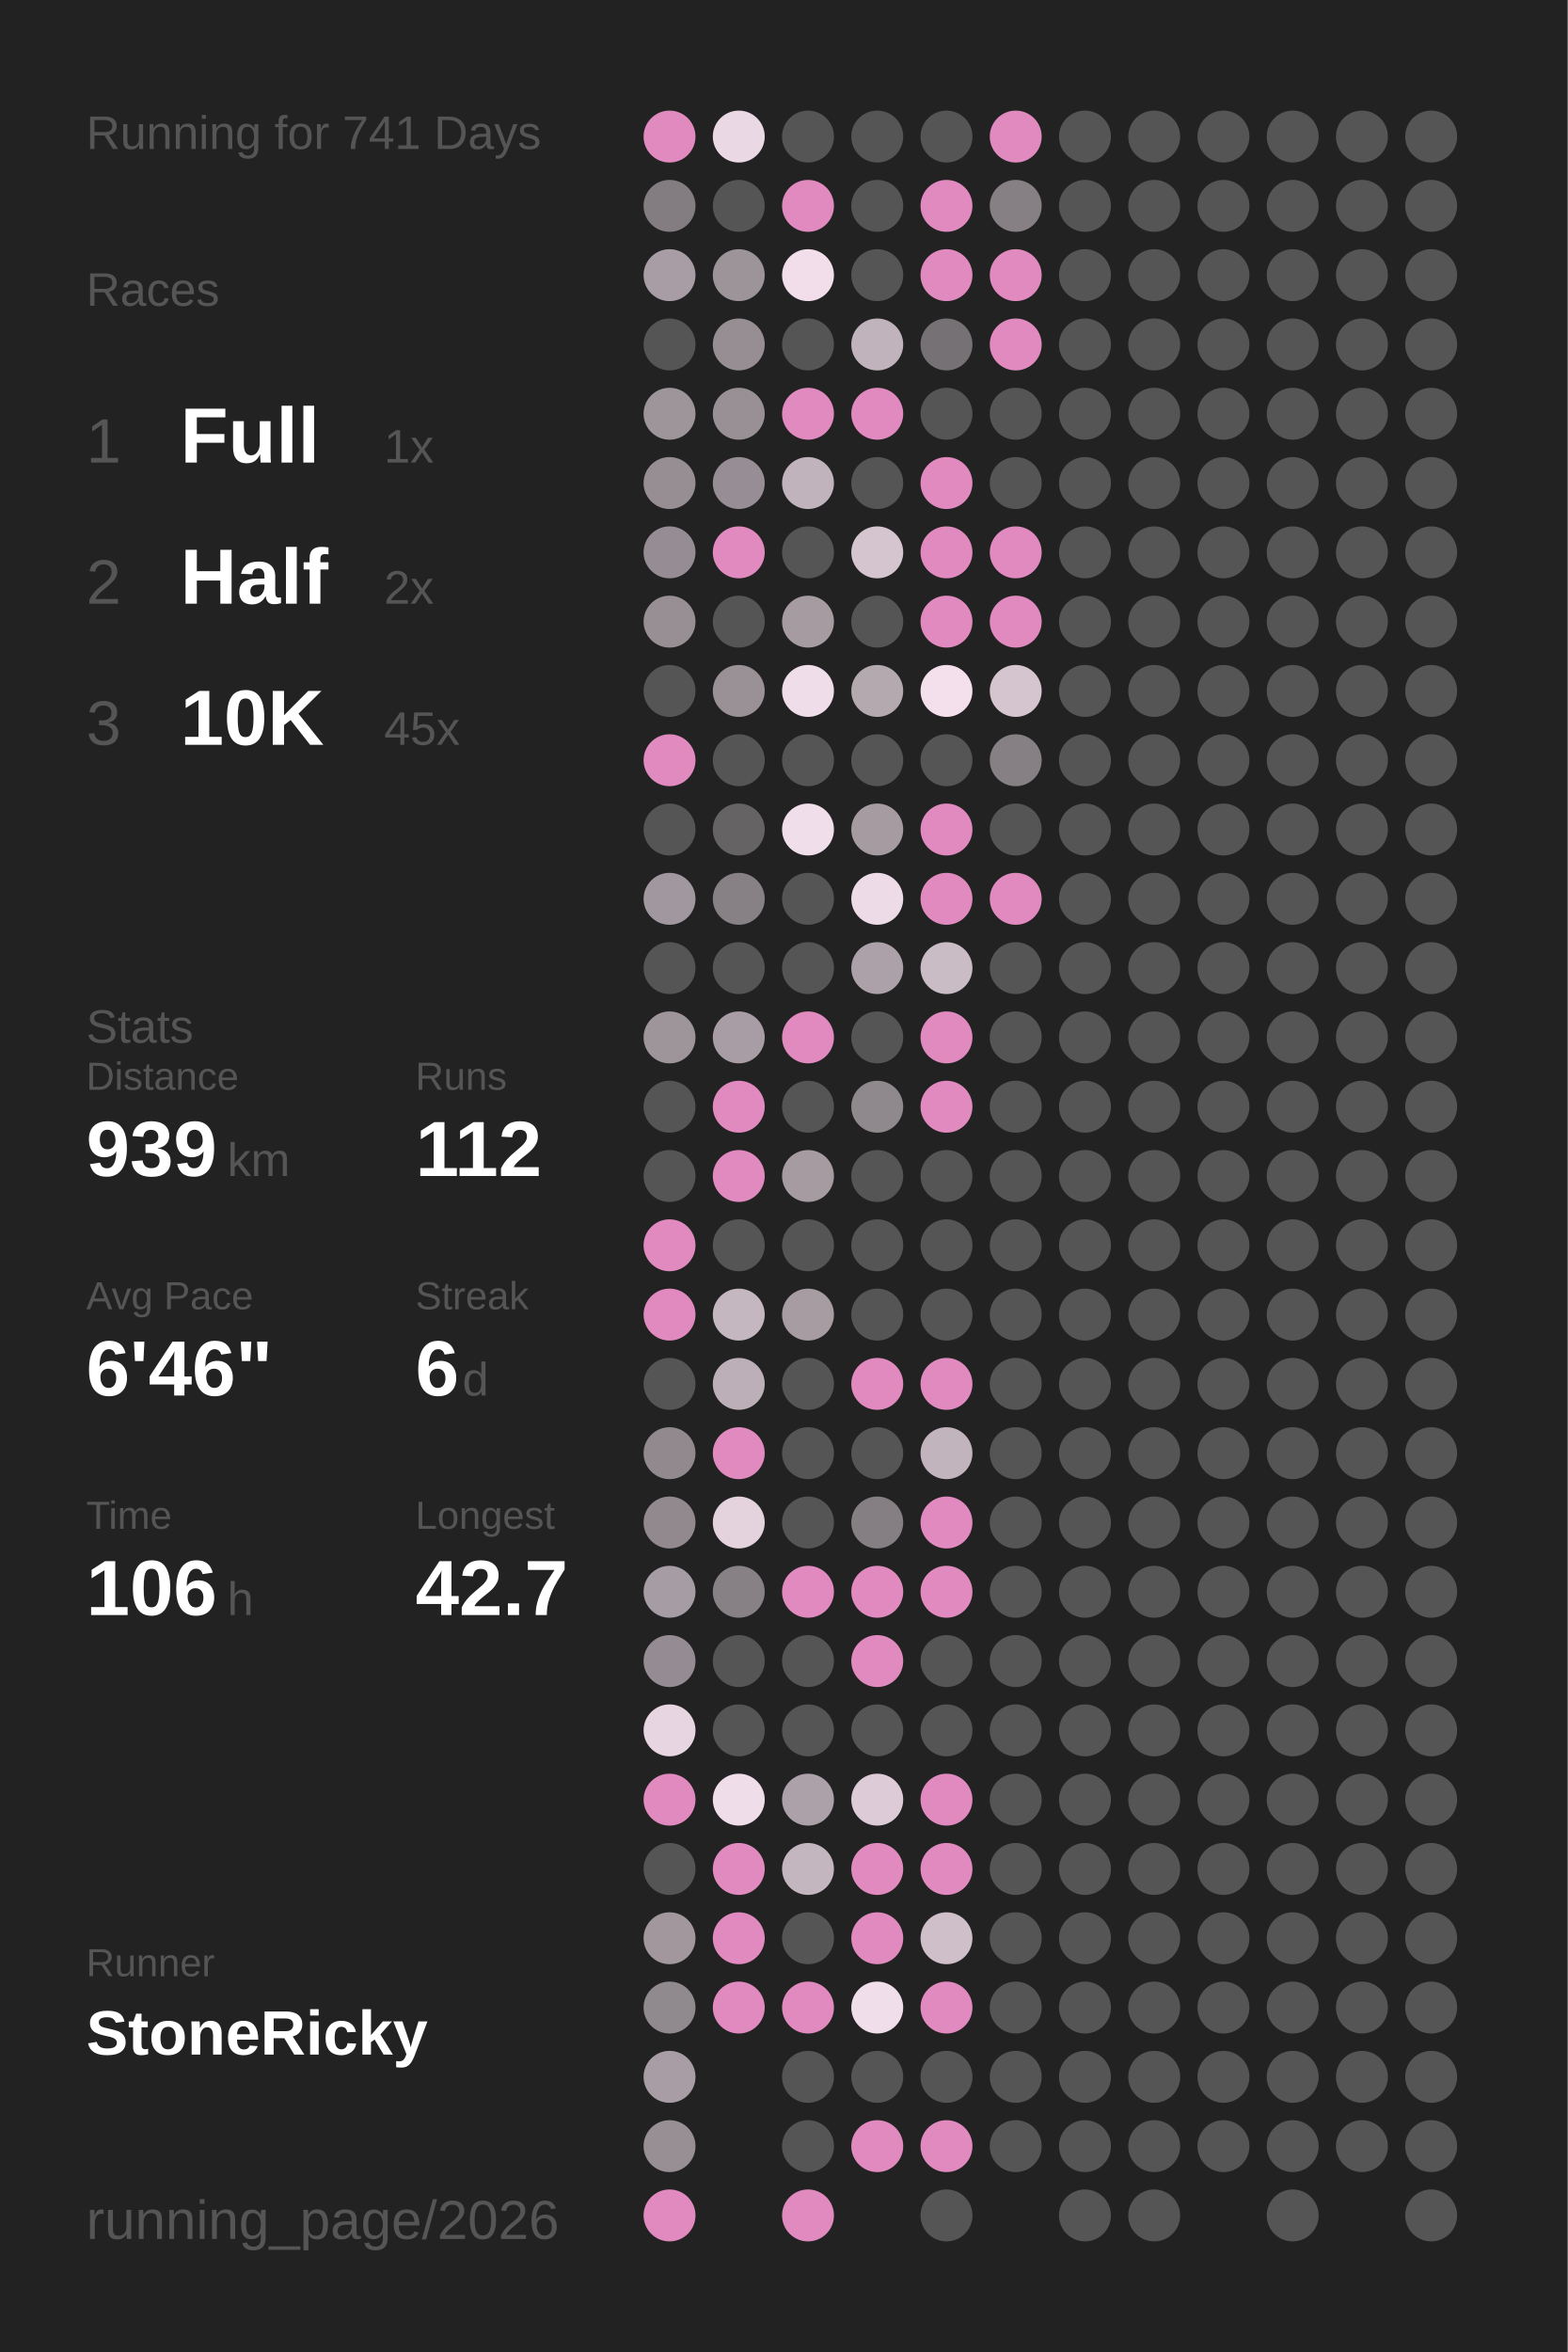
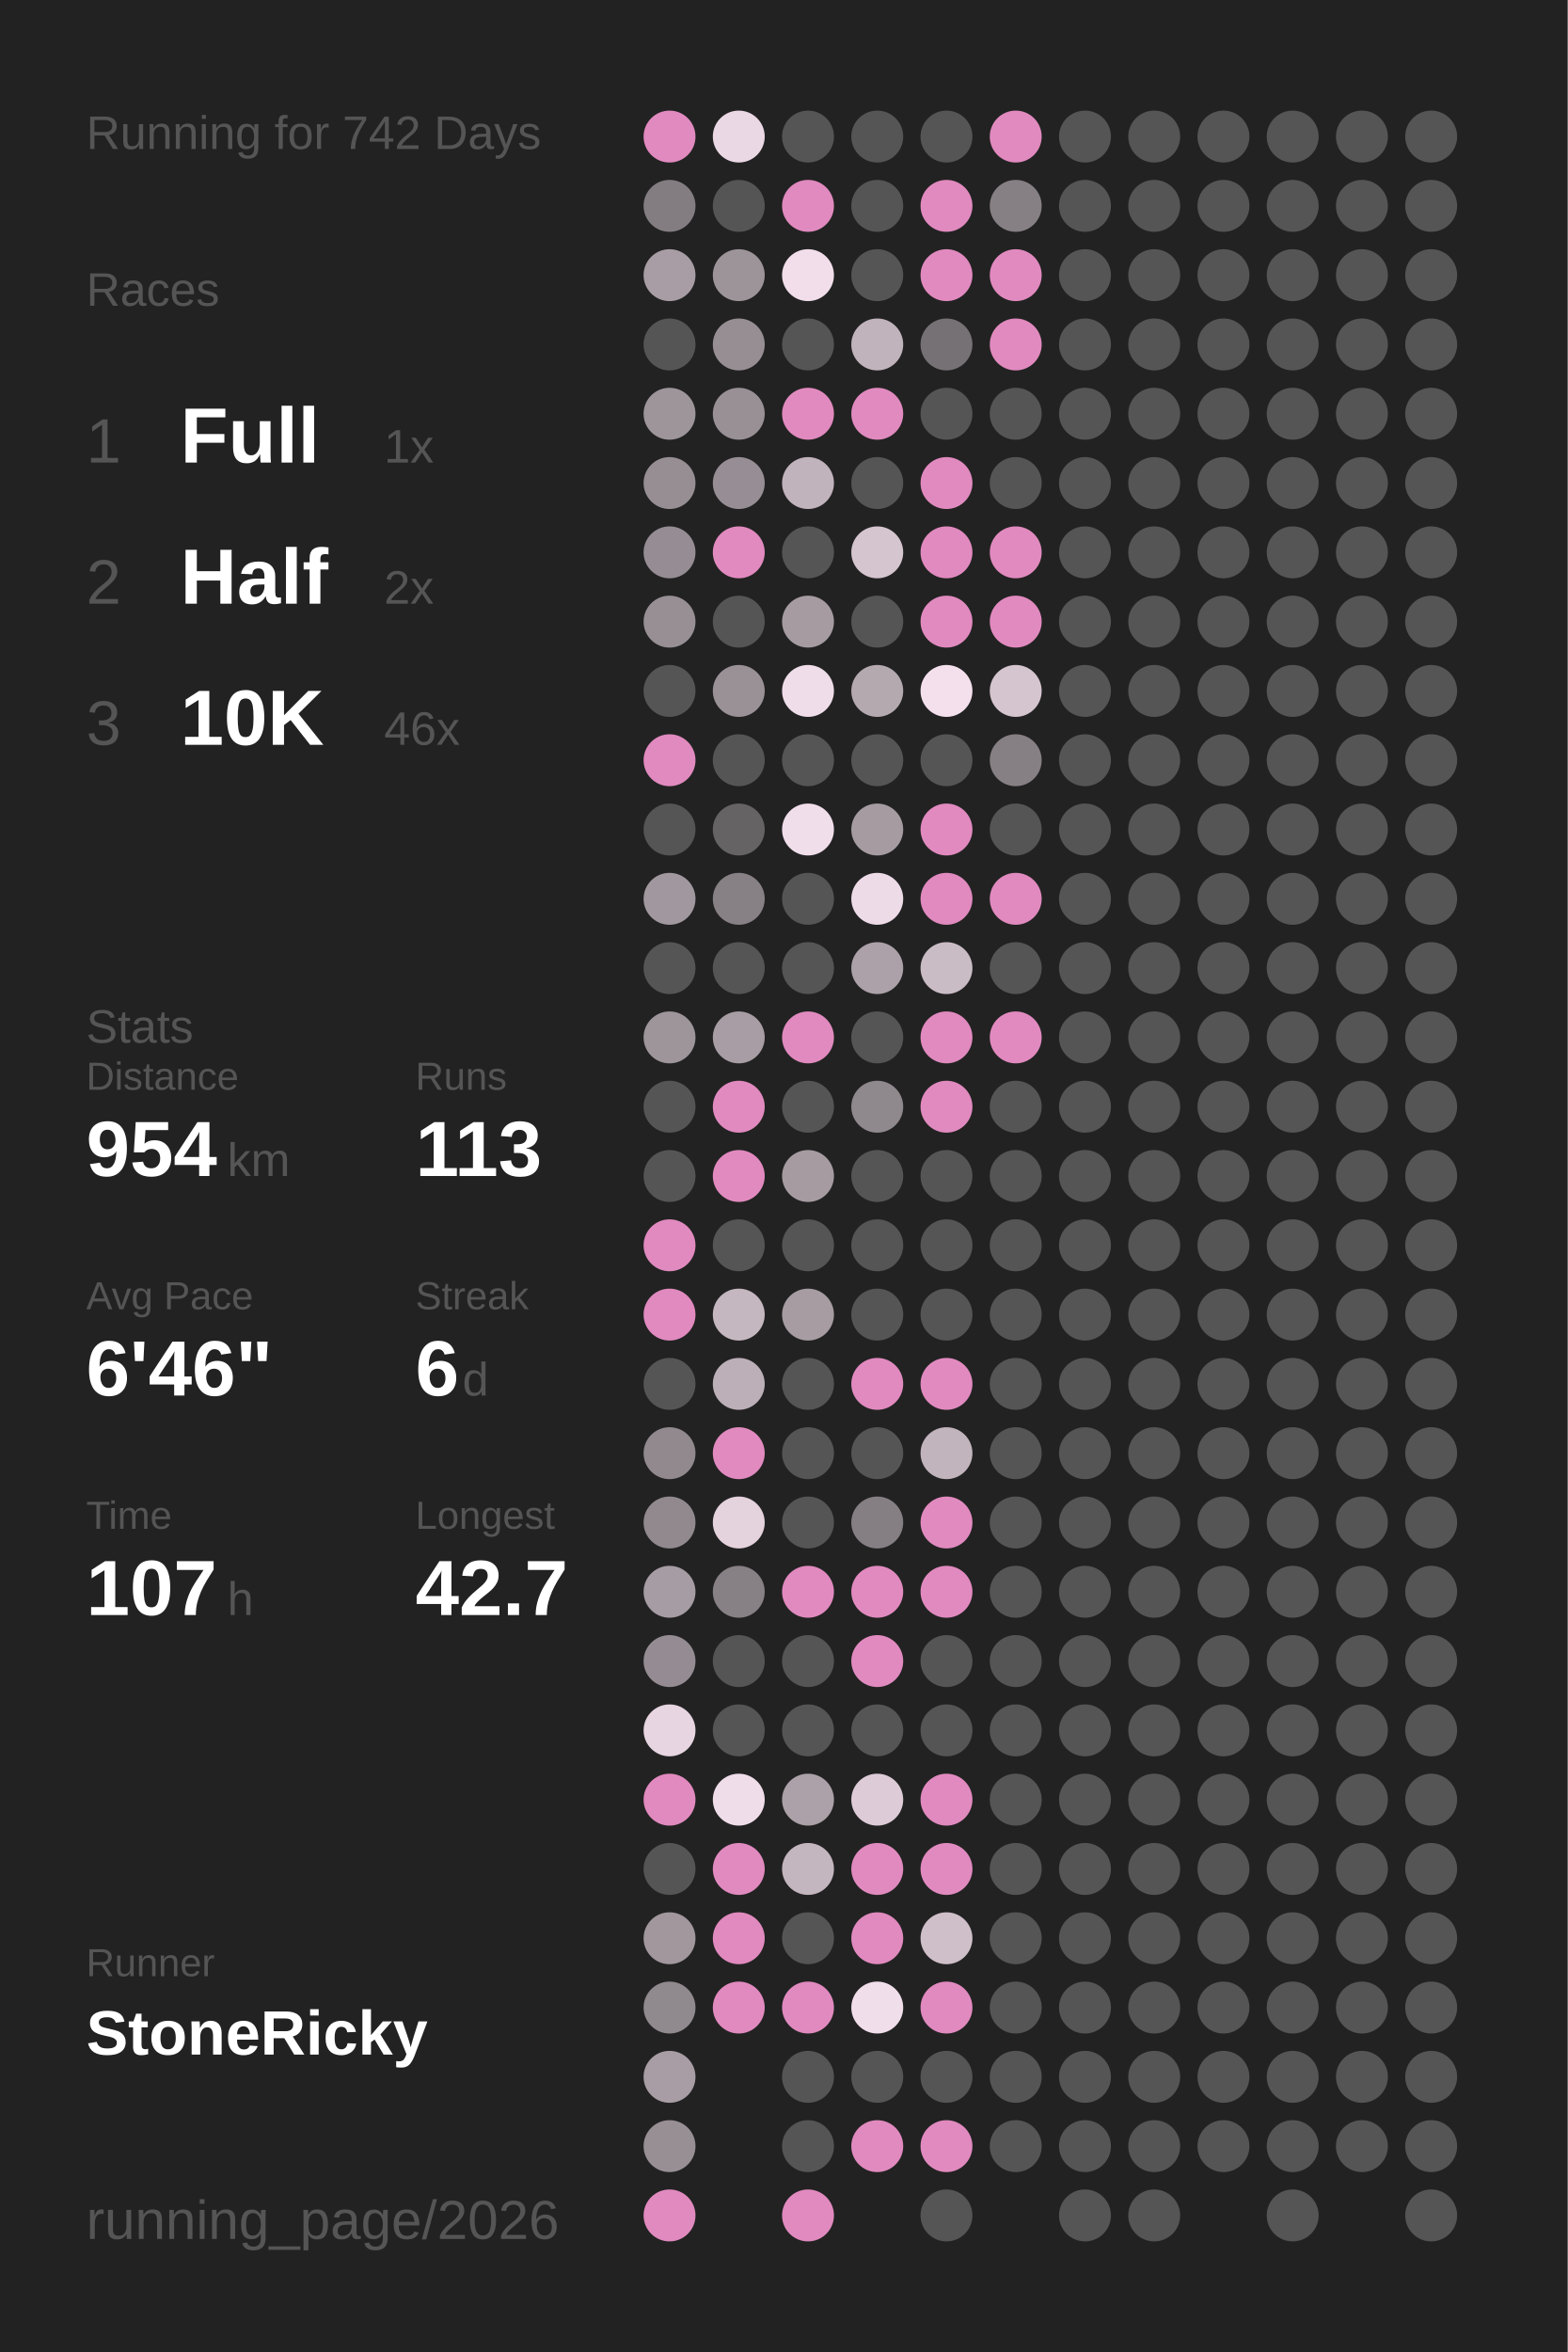
<svg xmlns="http://www.w3.org/2000/svg" baseProfile="full" height="300mm" version="1.1" viewBox="0,0,200,300" width="200mm">
  <defs />
  <rect fill="#222222" height="300" width="200" x="0" y="0" />
-   <text fill="#555555" style="font-size:6px; font-family:Arial;" x="11" y="19">Running for 741 Days</text>
+   <text fill="#555555" style="font-size:6px; font-family:Arial;" x="11" y="19">Running for 742 Days</text>
  <text fill="#555555" style="font-size:6px; font-family:Arial;" x="11" y="39">Races</text>
  <text fill="#555555" style="font-size:8px; font-family:Arial;" x="11" y="59">1</text>
  <text fill="#FFFFFF" style="font-size:10px; font-family:Arial; font-weight:bold;" x="23" y="59">Full</text>
  <text fill="#555555" style="font-size:6px; font-family:Arial;" x="49" y="59">1x</text>
  <text fill="#555555" style="font-size:8px; font-family:Arial;" x="11" y="77">2</text>
  <text fill="#FFFFFF" style="font-size:10px; font-family:Arial; font-weight:bold;" x="23" y="77">Half</text>
  <text fill="#555555" style="font-size:6px; font-family:Arial;" x="49" y="77">2x</text>
  <text fill="#555555" style="font-size:8px; font-family:Arial;" x="11" y="95">3</text>
  <text fill="#FFFFFF" style="font-size:10px; font-family:Arial; font-weight:bold;" x="23" y="95">10K</text>
-   <text fill="#555555" style="font-size:6px; font-family:Arial;" x="49" y="95">45x</text>
+   <text fill="#555555" style="font-size:6px; font-family:Arial;" x="49" y="95">46x</text>
  <text fill="#555555" style="font-size:6px; font-family:Arial;" x="11" y="133">Stats</text>
  <text fill="#555555" style="font-size:5px; font-family:Arial;" x="11" y="139">Distance</text>
-   <text fill="#FFFFFF" style="font-size:10px; font-family:Arial; font-weight:bold;" x="11" y="150">939</text>
+   <text fill="#FFFFFF" style="font-size:10px; font-family:Arial; font-weight:bold;" x="11" y="150">954</text>
  <text fill="#555555" style="font-size:6px; font-family:Arial;" x="29" y="150">km</text>
  <text fill="#555555" style="font-size:5px; font-family:Arial;" x="53" y="139">Runs</text>
-   <text fill="#FFFFFF" style="font-size:10px; font-family:Arial; font-weight:bold;" x="53" y="150">112</text>
+   <text fill="#FFFFFF" style="font-size:10px; font-family:Arial; font-weight:bold;" x="53" y="150">113</text>
  <text fill="#555555" style="font-size:5px; font-family:Arial;" x="11" y="167">Avg Pace</text>
  <text fill="#FFFFFF" style="font-size:10px; font-family:Arial; font-weight:bold;" x="11" y="178">6'46"</text>
  <text fill="#555555" style="font-size:5px; font-family:Arial;" x="53" y="167">Streak</text>
  <text fill="#FFFFFF" style="font-size:10px; font-family:Arial; font-weight:bold;" x="53" y="178">6</text>
  <text fill="#555555" style="font-size:6px; font-family:Arial;" x="59" y="178">d</text>
  <text fill="#555555" style="font-size:5px; font-family:Arial;" x="11" y="195">Time</text>
-   <text fill="#FFFFFF" style="font-size:10px; font-family:Arial; font-weight:bold;" x="11" y="206">106</text>
+   <text fill="#FFFFFF" style="font-size:10px; font-family:Arial; font-weight:bold;" x="11" y="206">107</text>
  <text fill="#555555" style="font-size:6px; font-family:Arial;" x="29" y="206">h</text>
  <text fill="#555555" style="font-size:5px; font-family:Arial;" x="53" y="195">Longest</text>
  <text fill="#FFFFFF" style="font-size:10px; font-family:Arial; font-weight:bold;" x="53" y="206">42.7</text>
  <text fill="#555555" style="font-size:5px; font-family:Arial;" x="11" y="252.065">Runner</text>
  <text fill="#FFFFFF" style="font-size:8px; font-family:Arial; font-weight:bold;" x="11" y="262.065">StoneRicky</text>
  <text fill="#555555" style="font-size:7px; font-family:Arial;" x="11" y="285.581">running_page/2026</text>
  <circle cx="85.417" cy="17.419" fill="#E18ABF" r="3.312" />
  <circle cx="85.417" cy="26.258" fill="#837d81" r="3.312" />
  <circle cx="85.417" cy="35.097" fill="#a89da4" r="3.312" />
  <circle cx="85.417" cy="43.935" fill="#555555" r="3.312" />
  <circle cx="85.417" cy="52.774" fill="#9e959b" r="3.312" />
  <circle cx="85.417" cy="61.613" fill="#968e93" r="3.312" />
  <circle cx="85.417" cy="70.452" fill="#958d93" r="3.312" />
  <circle cx="85.417" cy="79.29" fill="#978f94" r="3.312" />
  <circle cx="85.417" cy="88.129" fill="#555555" r="3.312" />
  <circle cx="85.417" cy="96.968" fill="#E18ABF" r="3.312" />
  <circle cx="85.417" cy="105.806" fill="#555555" r="3.312" />
  <circle cx="85.417" cy="114.645" fill="#a1979e" r="3.312" />
  <circle cx="85.417" cy="123.484" fill="#555555" r="3.312" />
  <circle cx="85.417" cy="132.323" fill="#9e959b" r="3.312" />
  <circle cx="85.417" cy="141.161" fill="#555555" r="3.312" />
  <circle cx="85.417" cy="150" fill="#555555" r="3.312" />
  <circle cx="85.417" cy="158.839" fill="#E18ABF" r="3.312" />
  <circle cx="85.417" cy="167.677" fill="#E18ABF" r="3.312" />
  <circle cx="85.417" cy="176.516" fill="#555555" r="3.312" />
  <circle cx="85.417" cy="185.355" fill="#91898e" r="3.312" />
  <circle cx="85.417" cy="194.194" fill="#91898e" r="3.312" />
  <circle cx="85.417" cy="203.032" fill="#a69ca3" r="3.312" />
  <circle cx="85.417" cy="211.871" fill="#948c92" r="3.312" />
  <circle cx="85.417" cy="220.71" fill="#e7d5e1" r="3.312" />
  <circle cx="85.417" cy="229.548" fill="#E18ABF" r="3.312" />
  <circle cx="85.417" cy="238.387" fill="#555555" r="3.312" />
  <circle cx="85.417" cy="247.226" fill="#a1979d" r="3.312" />
  <circle cx="85.417" cy="256.065" fill="#90898e" r="3.312" />
  <circle cx="85.417" cy="264.903" fill="#a89da4" r="3.312" />
  <circle cx="85.417" cy="273.742" fill="#988f95" r="3.312" />
  <circle cx="85.417" cy="282.581" fill="#E18ABF" r="3.312" />
  <circle cx="94.25" cy="17.419" fill="#ebd8e5" r="3.312" />
  <circle cx="94.25" cy="26.258" fill="#555555" r="3.312" />
  <circle cx="94.25" cy="35.097" fill="#9d949a" r="3.312" />
  <circle cx="94.25" cy="43.935" fill="#978e94" r="3.312" />
  <circle cx="94.25" cy="52.774" fill="#999096" r="3.312" />
  <circle cx="94.25" cy="61.613" fill="#968e94" r="3.312" />
  <circle cx="94.25" cy="70.452" fill="#E18ABF" r="3.312" />
  <circle cx="94.25" cy="79.29" fill="#555555" r="3.312" />
  <circle cx="94.25" cy="88.129" fill="#9a9197" r="3.312" />
  <circle cx="94.25" cy="96.968" fill="#555555" r="3.312" />
  <circle cx="94.25" cy="105.806" fill="#656364" r="3.312" />
  <circle cx="94.25" cy="114.645" fill="#878085" r="3.312" />
  <circle cx="94.25" cy="123.484" fill="#555555" r="3.312" />
  <circle cx="94.25" cy="132.323" fill="#a89da4" r="3.312" />
  <circle cx="94.25" cy="141.161" fill="#E18ABF" r="3.312" />
  <circle cx="94.25" cy="150" fill="#E18ABF" r="3.312" />
  <circle cx="94.25" cy="158.839" fill="#555555" r="3.312" />
  <circle cx="94.25" cy="167.677" fill="#c5b7c0" r="3.312" />
  <circle cx="94.25" cy="176.516" fill="#bcafb8" r="3.312" />
  <circle cx="94.25" cy="185.355" fill="#E18ABF" r="3.312" />
  <circle cx="94.25" cy="194.194" fill="#e4d2dd" r="3.312" />
  <circle cx="94.25" cy="203.032" fill="#878085" r="3.312" />
  <circle cx="94.25" cy="211.871" fill="#555555" r="3.312" />
  <circle cx="94.25" cy="220.71" fill="#555555" r="3.312" />
  <circle cx="94.25" cy="229.548" fill="#f0ddea" r="3.312" />
  <circle cx="94.25" cy="238.387" fill="#E18ABF" r="3.312" />
  <circle cx="94.25" cy="247.226" fill="#E18ABF" r="3.312" />
  <circle cx="94.25" cy="256.065" fill="#E18ABF" r="3.312" />
  <circle cx="103.083" cy="17.419" fill="#555555" r="3.312" />
  <circle cx="103.083" cy="26.258" fill="#E18ABF" r="3.312" />
  <circle cx="103.083" cy="35.097" fill="#f1deea" r="3.312" />
  <circle cx="103.083" cy="43.935" fill="#555555" r="3.312" />
  <circle cx="103.083" cy="52.774" fill="#E18ABF" r="3.312" />
  <circle cx="103.083" cy="61.613" fill="#c1b3bc" r="3.312" />
  <circle cx="103.083" cy="70.452" fill="#555555" r="3.312" />
  <circle cx="103.083" cy="79.29" fill="#a59ba1" r="3.312" />
  <circle cx="103.083" cy="88.129" fill="#f0ddea" r="3.312" />
  <circle cx="103.083" cy="96.968" fill="#555555" r="3.312" />
  <circle cx="103.083" cy="105.806" fill="#f1deeb" r="3.312" />
  <circle cx="103.083" cy="114.645" fill="#555555" r="3.312" />
  <circle cx="103.083" cy="123.484" fill="#555555" r="3.312" />
  <circle cx="103.083" cy="132.323" fill="#E18ABF" r="3.312" />
  <circle cx="103.083" cy="141.161" fill="#555555" r="3.312" />
  <circle cx="103.083" cy="150" fill="#a59ba1" r="3.312" />
  <circle cx="103.083" cy="158.839" fill="#555555" r="3.312" />
  <circle cx="103.083" cy="167.677" fill="#a69ca2" r="3.312" />
  <circle cx="103.083" cy="176.516" fill="#555555" r="3.312" />
  <circle cx="103.083" cy="185.355" fill="#555555" r="3.312" />
  <circle cx="103.083" cy="194.194" fill="#555555" r="3.312" />
  <circle cx="103.083" cy="203.032" fill="#E18ABF" r="3.312" />
  <circle cx="103.083" cy="211.871" fill="#555555" r="3.312" />
  <circle cx="103.083" cy="220.71" fill="#555555" r="3.312" />
  <circle cx="103.083" cy="229.548" fill="#aca1a8" r="3.312" />
  <circle cx="103.083" cy="238.387" fill="#c4b6bf" r="3.312" />
  <circle cx="103.083" cy="247.226" fill="#555555" r="3.312" />
  <circle cx="103.083" cy="256.065" fill="#E18ABF" r="3.312" />
  <circle cx="103.083" cy="264.903" fill="#555555" r="3.312" />
  <circle cx="103.083" cy="273.742" fill="#555555" r="3.312" />
  <circle cx="103.083" cy="282.581" fill="#E18ABF" r="3.312" />
  <circle cx="111.917" cy="17.419" fill="#555555" r="3.312" />
  <circle cx="111.917" cy="26.258" fill="#555555" r="3.312" />
  <circle cx="111.917" cy="35.097" fill="#555555" r="3.312" />
  <circle cx="111.917" cy="43.935" fill="#c1b3bc" r="3.312" />
  <circle cx="111.917" cy="52.774" fill="#E18ABF" r="3.312" />
  <circle cx="111.917" cy="61.613" fill="#555555" r="3.312" />
  <circle cx="111.917" cy="70.452" fill="#d5c5cf" r="3.312" />
  <circle cx="111.917" cy="79.29" fill="#555555" r="3.312" />
  <circle cx="111.917" cy="88.129" fill="#b5a9b0" r="3.312" />
  <circle cx="111.917" cy="96.968" fill="#555555" r="3.312" />
  <circle cx="111.917" cy="105.806" fill="#a59ba1" r="3.312" />
  <circle cx="111.917" cy="114.645" fill="#eedbe8" r="3.312" />
  <circle cx="111.917" cy="123.484" fill="#aca1a8" r="3.312" />
  <circle cx="111.917" cy="132.323" fill="#555555" r="3.312" />
  <circle cx="111.917" cy="141.161" fill="#8f888d" r="3.312" />
  <circle cx="111.917" cy="150" fill="#555555" r="3.312" />
  <circle cx="111.917" cy="158.839" fill="#555555" r="3.312" />
  <circle cx="111.917" cy="167.677" fill="#555555" r="3.312" />
  <circle cx="111.917" cy="176.516" fill="#E18ABF" r="3.312" />
  <circle cx="111.917" cy="185.355" fill="#555555" r="3.312" />
  <circle cx="111.917" cy="194.194" fill="#857f83" r="3.312" />
  <circle cx="111.917" cy="203.032" fill="#E18ABF" r="3.312" />
  <circle cx="111.917" cy="211.871" fill="#E18ABF" r="3.312" />
  <circle cx="111.917" cy="220.71" fill="#555555" r="3.312" />
  <circle cx="111.917" cy="229.548" fill="#ddccd7" r="3.312" />
  <circle cx="111.917" cy="238.387" fill="#E18ABF" r="3.312" />
  <circle cx="111.917" cy="247.226" fill="#E18ABF" r="3.312" />
  <circle cx="111.917" cy="256.065" fill="#f1deeb" r="3.312" />
  <circle cx="111.917" cy="264.903" fill="#555555" r="3.312" />
  <circle cx="111.917" cy="273.742" fill="#E18ABF" r="3.312" />
  <circle cx="120.75" cy="17.419" fill="#555555" r="3.312" />
  <circle cx="120.75" cy="26.258" fill="#E18ABF" r="3.312" />
  <circle cx="120.75" cy="35.097" fill="#E18ABF" r="3.312" />
  <circle cx="120.75" cy="43.935" fill="#767174" r="3.312" />
  <circle cx="120.75" cy="52.774" fill="#555555" r="3.312" />
  <circle cx="120.75" cy="61.613" fill="#E18ABF" r="3.312" />
  <circle cx="120.75" cy="70.452" fill="#E18ABF" r="3.312" />
  <circle cx="120.75" cy="79.29" fill="#E18ABF" r="3.312" />
  <circle cx="120.75" cy="88.129" fill="#f4e0ed" r="3.312" />
  <circle cx="120.75" cy="96.968" fill="#555555" r="3.312" />
  <circle cx="120.75" cy="105.806" fill="#E18ABF" r="3.312" />
  <circle cx="120.75" cy="114.645" fill="#E18ABF" r="3.312" />
  <circle cx="120.75" cy="123.484" fill="#cabcc5" r="3.312" />
  <circle cx="120.75" cy="132.323" fill="#E18ABF" r="3.312" />
  <circle cx="120.75" cy="141.161" fill="#E18ABF" r="3.312" />
  <circle cx="120.75" cy="150" fill="#555555" r="3.312" />
  <circle cx="120.75" cy="158.839" fill="#555555" r="3.312" />
  <circle cx="120.75" cy="167.677" fill="#555555" r="3.312" />
  <circle cx="120.75" cy="176.516" fill="#E18ABF" r="3.312" />
  <circle cx="120.75" cy="185.355" fill="#c2b4bd" r="3.312" />
  <circle cx="120.75" cy="194.194" fill="#E18ABF" r="3.312" />
  <circle cx="120.75" cy="203.032" fill="#E18ABF" r="3.312" />
  <circle cx="120.75" cy="211.871" fill="#555555" r="3.312" />
  <circle cx="120.75" cy="220.71" fill="#555555" r="3.312" />
  <circle cx="120.75" cy="229.548" fill="#E18ABF" r="3.312" />
  <circle cx="120.75" cy="238.387" fill="#E18ABF" r="3.312" />
  <circle cx="120.75" cy="247.226" fill="#cfbfc9" r="3.312" />
  <circle cx="120.75" cy="256.065" fill="#E18ABF" r="3.312" />
  <circle cx="120.75" cy="264.903" fill="#555555" r="3.312" />
  <circle cx="120.75" cy="273.742" fill="#E18ABF" r="3.312" />
  <circle cx="120.75" cy="282.581" fill="#555555" r="3.312" />
  <circle cx="129.583" cy="17.419" fill="#E18ABF" r="3.312" />
  <circle cx="129.583" cy="26.258" fill="#868084" r="3.312" />
  <circle cx="129.583" cy="35.097" fill="#E18ABF" r="3.312" />
  <circle cx="129.583" cy="43.935" fill="#E18ABF" r="3.312" />
  <circle cx="129.583" cy="52.774" fill="#555555" r="3.312" />
  <circle cx="129.583" cy="61.613" fill="#555555" r="3.312" />
  <circle cx="129.583" cy="70.452" fill="#E18ABF" r="3.312" />
  <circle cx="129.583" cy="79.29" fill="#E18ABF" r="3.312" />
  <circle cx="129.583" cy="88.129" fill="#d5c5cf" r="3.312" />
  <circle cx="129.583" cy="96.968" fill="#868084" r="3.312" />
  <circle cx="129.583" cy="105.806" fill="#555555" r="3.312" />
  <circle cx="129.583" cy="114.645" fill="#E18ABF" r="3.312" />
  <circle cx="129.583" cy="123.484" fill="#555555" r="3.312" />
-   <circle cx="129.583" cy="132.323" fill="#555555" r="3.312" />
+   <circle cx="129.583" cy="132.323" fill="#E18ABF" r="3.312" />
  <circle cx="129.583" cy="141.161" fill="#555555" r="3.312" />
  <circle cx="129.583" cy="150" fill="#555555" r="3.312" />
  <circle cx="129.583" cy="158.839" fill="#555555" r="3.312" />
  <circle cx="129.583" cy="167.677" fill="#555555" r="3.312" />
  <circle cx="129.583" cy="176.516" fill="#555555" r="3.312" />
  <circle cx="129.583" cy="185.355" fill="#555555" r="3.312" />
  <circle cx="129.583" cy="194.194" fill="#555555" r="3.312" />
  <circle cx="129.583" cy="203.032" fill="#555555" r="3.312" />
  <circle cx="129.583" cy="211.871" fill="#555555" r="3.312" />
  <circle cx="129.583" cy="220.71" fill="#555555" r="3.312" />
  <circle cx="129.583" cy="229.548" fill="#555555" r="3.312" />
  <circle cx="129.583" cy="238.387" fill="#555555" r="3.312" />
  <circle cx="129.583" cy="247.226" fill="#555555" r="3.312" />
  <circle cx="129.583" cy="256.065" fill="#555555" r="3.312" />
  <circle cx="129.583" cy="264.903" fill="#555555" r="3.312" />
  <circle cx="129.583" cy="273.742" fill="#555555" r="3.312" />
  <circle cx="138.417" cy="17.419" fill="#555555" r="3.312" />
  <circle cx="138.417" cy="26.258" fill="#555555" r="3.312" />
  <circle cx="138.417" cy="35.097" fill="#555555" r="3.312" />
  <circle cx="138.417" cy="43.935" fill="#555555" r="3.312" />
  <circle cx="138.417" cy="52.774" fill="#555555" r="3.312" />
  <circle cx="138.417" cy="61.613" fill="#555555" r="3.312" />
  <circle cx="138.417" cy="70.452" fill="#555555" r="3.312" />
  <circle cx="138.417" cy="79.29" fill="#555555" r="3.312" />
  <circle cx="138.417" cy="88.129" fill="#555555" r="3.312" />
  <circle cx="138.417" cy="96.968" fill="#555555" r="3.312" />
  <circle cx="138.417" cy="105.806" fill="#555555" r="3.312" />
  <circle cx="138.417" cy="114.645" fill="#555555" r="3.312" />
  <circle cx="138.417" cy="123.484" fill="#555555" r="3.312" />
  <circle cx="138.417" cy="132.323" fill="#555555" r="3.312" />
  <circle cx="138.417" cy="141.161" fill="#555555" r="3.312" />
  <circle cx="138.417" cy="150" fill="#555555" r="3.312" />
  <circle cx="138.417" cy="158.839" fill="#555555" r="3.312" />
  <circle cx="138.417" cy="167.677" fill="#555555" r="3.312" />
  <circle cx="138.417" cy="176.516" fill="#555555" r="3.312" />
  <circle cx="138.417" cy="185.355" fill="#555555" r="3.312" />
  <circle cx="138.417" cy="194.194" fill="#555555" r="3.312" />
  <circle cx="138.417" cy="203.032" fill="#555555" r="3.312" />
  <circle cx="138.417" cy="211.871" fill="#555555" r="3.312" />
  <circle cx="138.417" cy="220.71" fill="#555555" r="3.312" />
  <circle cx="138.417" cy="229.548" fill="#555555" r="3.312" />
  <circle cx="138.417" cy="238.387" fill="#555555" r="3.312" />
  <circle cx="138.417" cy="247.226" fill="#555555" r="3.312" />
  <circle cx="138.417" cy="256.065" fill="#555555" r="3.312" />
  <circle cx="138.417" cy="264.903" fill="#555555" r="3.312" />
  <circle cx="138.417" cy="273.742" fill="#555555" r="3.312" />
  <circle cx="138.417" cy="282.581" fill="#555555" r="3.312" />
  <circle cx="147.25" cy="17.419" fill="#555555" r="3.312" />
  <circle cx="147.25" cy="26.258" fill="#555555" r="3.312" />
  <circle cx="147.25" cy="35.097" fill="#555555" r="3.312" />
  <circle cx="147.25" cy="43.935" fill="#555555" r="3.312" />
  <circle cx="147.25" cy="52.774" fill="#555555" r="3.312" />
  <circle cx="147.25" cy="61.613" fill="#555555" r="3.312" />
  <circle cx="147.25" cy="70.452" fill="#555555" r="3.312" />
  <circle cx="147.25" cy="79.29" fill="#555555" r="3.312" />
  <circle cx="147.25" cy="88.129" fill="#555555" r="3.312" />
  <circle cx="147.25" cy="96.968" fill="#555555" r="3.312" />
  <circle cx="147.25" cy="105.806" fill="#555555" r="3.312" />
  <circle cx="147.25" cy="114.645" fill="#555555" r="3.312" />
  <circle cx="147.25" cy="123.484" fill="#555555" r="3.312" />
  <circle cx="147.25" cy="132.323" fill="#555555" r="3.312" />
  <circle cx="147.25" cy="141.161" fill="#555555" r="3.312" />
  <circle cx="147.25" cy="150" fill="#555555" r="3.312" />
  <circle cx="147.25" cy="158.839" fill="#555555" r="3.312" />
  <circle cx="147.25" cy="167.677" fill="#555555" r="3.312" />
  <circle cx="147.25" cy="176.516" fill="#555555" r="3.312" />
  <circle cx="147.25" cy="185.355" fill="#555555" r="3.312" />
  <circle cx="147.25" cy="194.194" fill="#555555" r="3.312" />
  <circle cx="147.25" cy="203.032" fill="#555555" r="3.312" />
  <circle cx="147.25" cy="211.871" fill="#555555" r="3.312" />
  <circle cx="147.25" cy="220.71" fill="#555555" r="3.312" />
  <circle cx="147.25" cy="229.548" fill="#555555" r="3.312" />
  <circle cx="147.25" cy="238.387" fill="#555555" r="3.312" />
  <circle cx="147.25" cy="247.226" fill="#555555" r="3.312" />
  <circle cx="147.25" cy="256.065" fill="#555555" r="3.312" />
  <circle cx="147.25" cy="264.903" fill="#555555" r="3.312" />
  <circle cx="147.25" cy="273.742" fill="#555555" r="3.312" />
  <circle cx="147.25" cy="282.581" fill="#555555" r="3.312" />
  <circle cx="156.083" cy="17.419" fill="#555555" r="3.312" />
  <circle cx="156.083" cy="26.258" fill="#555555" r="3.312" />
  <circle cx="156.083" cy="35.097" fill="#555555" r="3.312" />
  <circle cx="156.083" cy="43.935" fill="#555555" r="3.312" />
  <circle cx="156.083" cy="52.774" fill="#555555" r="3.312" />
  <circle cx="156.083" cy="61.613" fill="#555555" r="3.312" />
  <circle cx="156.083" cy="70.452" fill="#555555" r="3.312" />
  <circle cx="156.083" cy="79.29" fill="#555555" r="3.312" />
  <circle cx="156.083" cy="88.129" fill="#555555" r="3.312" />
  <circle cx="156.083" cy="96.968" fill="#555555" r="3.312" />
  <circle cx="156.083" cy="105.806" fill="#555555" r="3.312" />
  <circle cx="156.083" cy="114.645" fill="#555555" r="3.312" />
  <circle cx="156.083" cy="123.484" fill="#555555" r="3.312" />
  <circle cx="156.083" cy="132.323" fill="#555555" r="3.312" />
  <circle cx="156.083" cy="141.161" fill="#555555" r="3.312" />
  <circle cx="156.083" cy="150" fill="#555555" r="3.312" />
  <circle cx="156.083" cy="158.839" fill="#555555" r="3.312" />
  <circle cx="156.083" cy="167.677" fill="#555555" r="3.312" />
  <circle cx="156.083" cy="176.516" fill="#555555" r="3.312" />
  <circle cx="156.083" cy="185.355" fill="#555555" r="3.312" />
  <circle cx="156.083" cy="194.194" fill="#555555" r="3.312" />
  <circle cx="156.083" cy="203.032" fill="#555555" r="3.312" />
  <circle cx="156.083" cy="211.871" fill="#555555" r="3.312" />
  <circle cx="156.083" cy="220.71" fill="#555555" r="3.312" />
  <circle cx="156.083" cy="229.548" fill="#555555" r="3.312" />
  <circle cx="156.083" cy="238.387" fill="#555555" r="3.312" />
  <circle cx="156.083" cy="247.226" fill="#555555" r="3.312" />
  <circle cx="156.083" cy="256.065" fill="#555555" r="3.312" />
  <circle cx="156.083" cy="264.903" fill="#555555" r="3.312" />
  <circle cx="156.083" cy="273.742" fill="#555555" r="3.312" />
  <circle cx="164.917" cy="17.419" fill="#555555" r="3.312" />
  <circle cx="164.917" cy="26.258" fill="#555555" r="3.312" />
  <circle cx="164.917" cy="35.097" fill="#555555" r="3.312" />
  <circle cx="164.917" cy="43.935" fill="#555555" r="3.312" />
  <circle cx="164.917" cy="52.774" fill="#555555" r="3.312" />
  <circle cx="164.917" cy="61.613" fill="#555555" r="3.312" />
  <circle cx="164.917" cy="70.452" fill="#555555" r="3.312" />
  <circle cx="164.917" cy="79.29" fill="#555555" r="3.312" />
  <circle cx="164.917" cy="88.129" fill="#555555" r="3.312" />
  <circle cx="164.917" cy="96.968" fill="#555555" r="3.312" />
  <circle cx="164.917" cy="105.806" fill="#555555" r="3.312" />
  <circle cx="164.917" cy="114.645" fill="#555555" r="3.312" />
  <circle cx="164.917" cy="123.484" fill="#555555" r="3.312" />
  <circle cx="164.917" cy="132.323" fill="#555555" r="3.312" />
  <circle cx="164.917" cy="141.161" fill="#555555" r="3.312" />
  <circle cx="164.917" cy="150" fill="#555555" r="3.312" />
  <circle cx="164.917" cy="158.839" fill="#555555" r="3.312" />
  <circle cx="164.917" cy="167.677" fill="#555555" r="3.312" />
  <circle cx="164.917" cy="176.516" fill="#555555" r="3.312" />
  <circle cx="164.917" cy="185.355" fill="#555555" r="3.312" />
  <circle cx="164.917" cy="194.194" fill="#555555" r="3.312" />
  <circle cx="164.917" cy="203.032" fill="#555555" r="3.312" />
  <circle cx="164.917" cy="211.871" fill="#555555" r="3.312" />
  <circle cx="164.917" cy="220.71" fill="#555555" r="3.312" />
  <circle cx="164.917" cy="229.548" fill="#555555" r="3.312" />
  <circle cx="164.917" cy="238.387" fill="#555555" r="3.312" />
  <circle cx="164.917" cy="247.226" fill="#555555" r="3.312" />
  <circle cx="164.917" cy="256.065" fill="#555555" r="3.312" />
  <circle cx="164.917" cy="264.903" fill="#555555" r="3.312" />
  <circle cx="164.917" cy="273.742" fill="#555555" r="3.312" />
  <circle cx="164.917" cy="282.581" fill="#555555" r="3.312" />
  <circle cx="173.75" cy="17.419" fill="#555555" r="3.312" />
  <circle cx="173.75" cy="26.258" fill="#555555" r="3.312" />
  <circle cx="173.75" cy="35.097" fill="#555555" r="3.312" />
  <circle cx="173.75" cy="43.935" fill="#555555" r="3.312" />
  <circle cx="173.75" cy="52.774" fill="#555555" r="3.312" />
  <circle cx="173.75" cy="61.613" fill="#555555" r="3.312" />
  <circle cx="173.75" cy="70.452" fill="#555555" r="3.312" />
  <circle cx="173.75" cy="79.29" fill="#555555" r="3.312" />
  <circle cx="173.75" cy="88.129" fill="#555555" r="3.312" />
  <circle cx="173.75" cy="96.968" fill="#555555" r="3.312" />
  <circle cx="173.75" cy="105.806" fill="#555555" r="3.312" />
  <circle cx="173.75" cy="114.645" fill="#555555" r="3.312" />
  <circle cx="173.75" cy="123.484" fill="#555555" r="3.312" />
  <circle cx="173.75" cy="132.323" fill="#555555" r="3.312" />
  <circle cx="173.75" cy="141.161" fill="#555555" r="3.312" />
  <circle cx="173.75" cy="150" fill="#555555" r="3.312" />
  <circle cx="173.75" cy="158.839" fill="#555555" r="3.312" />
  <circle cx="173.75" cy="167.677" fill="#555555" r="3.312" />
  <circle cx="173.75" cy="176.516" fill="#555555" r="3.312" />
  <circle cx="173.75" cy="185.355" fill="#555555" r="3.312" />
  <circle cx="173.75" cy="194.194" fill="#555555" r="3.312" />
  <circle cx="173.75" cy="203.032" fill="#555555" r="3.312" />
  <circle cx="173.75" cy="211.871" fill="#555555" r="3.312" />
  <circle cx="173.75" cy="220.71" fill="#555555" r="3.312" />
  <circle cx="173.75" cy="229.548" fill="#555555" r="3.312" />
  <circle cx="173.75" cy="238.387" fill="#555555" r="3.312" />
  <circle cx="173.75" cy="247.226" fill="#555555" r="3.312" />
  <circle cx="173.75" cy="256.065" fill="#555555" r="3.312" />
  <circle cx="173.75" cy="264.903" fill="#555555" r="3.312" />
  <circle cx="173.75" cy="273.742" fill="#555555" r="3.312" />
  <circle cx="182.583" cy="17.419" fill="#555555" r="3.312" />
  <circle cx="182.583" cy="26.258" fill="#555555" r="3.312" />
  <circle cx="182.583" cy="35.097" fill="#555555" r="3.312" />
  <circle cx="182.583" cy="43.935" fill="#555555" r="3.312" />
  <circle cx="182.583" cy="52.774" fill="#555555" r="3.312" />
  <circle cx="182.583" cy="61.613" fill="#555555" r="3.312" />
  <circle cx="182.583" cy="70.452" fill="#555555" r="3.312" />
  <circle cx="182.583" cy="79.29" fill="#555555" r="3.312" />
  <circle cx="182.583" cy="88.129" fill="#555555" r="3.312" />
  <circle cx="182.583" cy="96.968" fill="#555555" r="3.312" />
  <circle cx="182.583" cy="105.806" fill="#555555" r="3.312" />
  <circle cx="182.583" cy="114.645" fill="#555555" r="3.312" />
  <circle cx="182.583" cy="123.484" fill="#555555" r="3.312" />
  <circle cx="182.583" cy="132.323" fill="#555555" r="3.312" />
  <circle cx="182.583" cy="141.161" fill="#555555" r="3.312" />
  <circle cx="182.583" cy="150" fill="#555555" r="3.312" />
  <circle cx="182.583" cy="158.839" fill="#555555" r="3.312" />
  <circle cx="182.583" cy="167.677" fill="#555555" r="3.312" />
  <circle cx="182.583" cy="176.516" fill="#555555" r="3.312" />
  <circle cx="182.583" cy="185.355" fill="#555555" r="3.312" />
  <circle cx="182.583" cy="194.194" fill="#555555" r="3.312" />
  <circle cx="182.583" cy="203.032" fill="#555555" r="3.312" />
  <circle cx="182.583" cy="211.871" fill="#555555" r="3.312" />
  <circle cx="182.583" cy="220.71" fill="#555555" r="3.312" />
  <circle cx="182.583" cy="229.548" fill="#555555" r="3.312" />
  <circle cx="182.583" cy="238.387" fill="#555555" r="3.312" />
  <circle cx="182.583" cy="247.226" fill="#555555" r="3.312" />
  <circle cx="182.583" cy="256.065" fill="#555555" r="3.312" />
  <circle cx="182.583" cy="264.903" fill="#555555" r="3.312" />
  <circle cx="182.583" cy="273.742" fill="#555555" r="3.312" />
  <circle cx="182.583" cy="282.581" fill="#555555" r="3.312" />
</svg>
